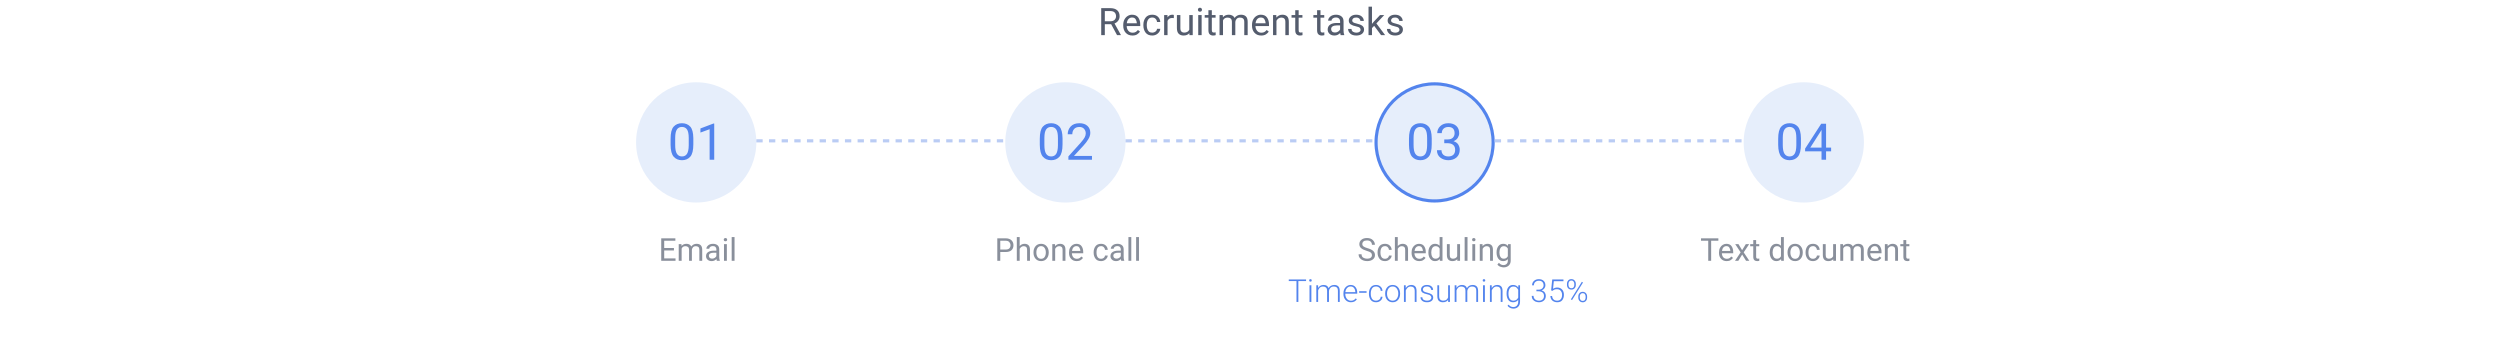
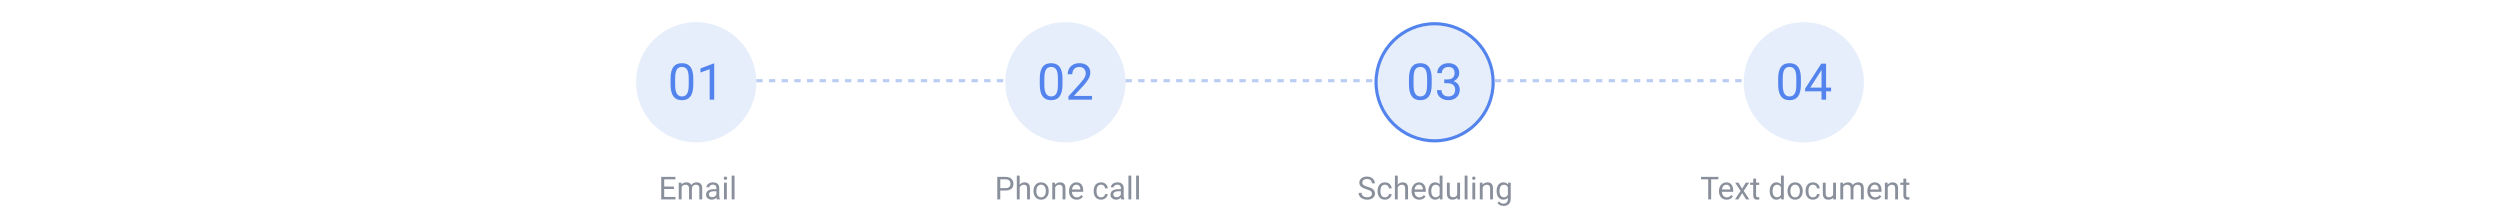
- <svg xmlns="http://www.w3.org/2000/svg" width="790" height="115" viewBox="0 0 790 115" fill="none">
-   <text fill="#898F9B" xml:space="preserve" style="white-space: pre" font-family="Roboto" font-size="10" letter-spacing="0em">
-     <tspan x="208.122" y="82.418">Email</tspan>
-   </text>
-   <text fill="#898F9B" xml:space="preserve" style="white-space: pre" font-family="Roboto" font-size="10" letter-spacing="0em">
-     <tspan x="314.316" y="82.418">Phone call</tspan>
-   </text>
-   <text fill="#898F9B" xml:space="preserve" style="white-space: pre" font-family="Roboto" font-size="10" letter-spacing="0em">
-     <tspan x="428.925" y="82.418">Scheduling</tspan>
-   </text>
-   <text fill="#898F9B" xml:space="preserve" style="white-space: pre" font-family="Roboto" font-size="10" letter-spacing="0em">
-     <tspan x="537.268" y="82.418">Text document</tspan>
-   </text>
-   <rect x="201" y="26" width="38" height="38" rx="19" fill="#E6EEFB" />
-   <text fill="#5384ED" xml:space="preserve" style="white-space: pre" font-family="Roboto" font-size="16" letter-spacing="0em">
-     <tspan x="211" y="50.469">01</tspan>
-   </text>
-   <line x1="239" y1="44.5" x2="317.667" y2="44.5" stroke="#BACCF4" stroke-dasharray="2 2" />
-   <rect x="317.667" y="26" width="38" height="38" rx="19" fill="#E6EEFB" />
-   <text fill="#5384ED" xml:space="preserve" style="white-space: pre" font-family="Roboto" font-size="16" letter-spacing="0em">
-     <tspan x="327.667" y="50.469">02</tspan>
-   </text>
-   <line x1="355.667" y1="44.5" x2="434.333" y2="44.5" stroke="#BACCF4" stroke-dasharray="2 2" />
-   <rect x="434.833" y="26.5" width="37" height="37" rx="18.5" fill="#E6EEFB" />
-   <text fill="#5384ED" xml:space="preserve" style="white-space: pre" font-family="Roboto" font-size="16" letter-spacing="0em">
-     <tspan x="444.333" y="50.469">03</tspan>
-   </text>
-   <rect x="434.833" y="26.5" width="37" height="37" rx="18.5" stroke="#5384ED" />
-   <line x1="472.333" y1="44.5" x2="551" y2="44.5" stroke="#BACCF4" stroke-dasharray="2 2" />
-   <rect x="551" y="26" width="38" height="38" rx="19" fill="#E6EEFB" />
-   <text fill="#5384ED" xml:space="preserve" style="white-space: pre" font-family="Roboto" font-size="16" letter-spacing="0em">
-     <tspan x="561" y="50.469">04</tspan>
-   </text>
-   <text fill="#545C6D" xml:space="preserve" style="white-space: pre" font-family="Roboto" font-size="12" letter-spacing="0em">
-     <tspan x="347" y="11.102">Recruitment tasks</tspan>
-   </text>
-   <text fill="#5384ED" xml:space="preserve" style="white-space: pre" font-family="Roboto" font-size="10" font-weight="300" letter-spacing="0em">
-     <tspan x="407" y="95.418">Time-consuming 35%</tspan>
-   </text>
+ <svg xmlns="http://www.w3.org/2000/svg" width="790" height="70" viewBox="0 0 790 70" fill="none">
+   <path d="M213.464 62.233V63H209.699V62.233H213.464ZM209.89 55.891V63H208.947V55.891H209.89ZM212.966 58.947V59.714H209.699V58.947H212.966ZM213.415 55.891V56.662H209.699V55.891H213.415ZM215.393 58.767V63H214.484V57.717H215.344L215.393 58.767ZM215.207 60.158L214.787 60.144C214.79 59.782 214.838 59.449 214.929 59.143C215.02 58.833 215.155 58.565 215.334 58.337C215.513 58.109 215.736 57.933 216.003 57.81C216.27 57.683 216.579 57.619 216.931 57.619C217.178 57.619 217.406 57.655 217.614 57.727C217.823 57.795 218.003 57.904 218.156 58.054C218.309 58.203 218.428 58.395 218.513 58.63C218.597 58.864 218.64 59.148 218.64 59.48V63H217.736V59.523C217.736 59.247 217.689 59.025 217.595 58.859C217.504 58.693 217.373 58.573 217.204 58.498C217.035 58.42 216.836 58.381 216.608 58.381C216.341 58.381 216.118 58.428 215.939 58.523C215.76 58.617 215.617 58.747 215.51 58.913C215.402 59.079 215.324 59.27 215.275 59.484C215.23 59.696 215.207 59.921 215.207 60.158ZM218.63 59.66L218.024 59.846C218.028 59.556 218.075 59.278 218.166 59.011C218.26 58.744 218.396 58.506 218.571 58.298C218.75 58.09 218.97 57.925 219.23 57.805C219.491 57.681 219.789 57.619 220.124 57.619C220.407 57.619 220.658 57.657 220.876 57.731C221.097 57.806 221.283 57.922 221.433 58.078C221.586 58.231 221.701 58.428 221.779 58.669C221.857 58.91 221.896 59.196 221.896 59.528V63H220.988V59.519C220.988 59.222 220.941 58.993 220.847 58.83C220.756 58.664 220.625 58.548 220.456 58.483C220.29 58.415 220.091 58.381 219.86 58.381C219.662 58.381 219.486 58.415 219.333 58.483C219.18 58.552 219.051 58.646 218.947 58.767C218.843 58.884 218.763 59.019 218.708 59.172C218.656 59.325 218.63 59.488 218.63 59.66ZM226.379 62.097V59.377C226.379 59.169 226.337 58.988 226.252 58.835C226.171 58.679 226.047 58.558 225.881 58.474C225.715 58.389 225.51 58.347 225.266 58.347C225.038 58.347 224.838 58.386 224.665 58.464C224.496 58.542 224.362 58.645 224.265 58.772C224.17 58.898 224.123 59.035 224.123 59.182H223.22C223.22 58.993 223.269 58.806 223.366 58.62C223.464 58.435 223.604 58.267 223.786 58.117C223.972 57.964 224.193 57.844 224.45 57.756C224.711 57.665 225 57.619 225.319 57.619C225.703 57.619 226.042 57.684 226.335 57.815C226.631 57.945 226.862 58.142 227.028 58.405C227.198 58.666 227.282 58.993 227.282 59.387V61.848C227.282 62.023 227.297 62.211 227.326 62.409C227.359 62.608 227.406 62.779 227.468 62.922V63H226.525C226.48 62.896 226.444 62.758 226.418 62.585C226.392 62.409 226.379 62.246 226.379 62.097ZM226.535 59.797L226.545 60.432H225.632C225.375 60.432 225.145 60.453 224.943 60.495C224.742 60.534 224.572 60.594 224.436 60.676C224.299 60.757 224.195 60.86 224.123 60.983C224.051 61.104 224.016 61.245 224.016 61.408C224.016 61.574 224.053 61.726 224.128 61.862C224.203 61.999 224.315 62.108 224.465 62.19C224.618 62.268 224.805 62.307 225.026 62.307C225.303 62.307 225.547 62.248 225.759 62.131C225.97 62.014 226.138 61.87 226.262 61.701C226.389 61.532 226.457 61.367 226.467 61.208L226.853 61.643C226.83 61.779 226.768 61.931 226.667 62.097C226.566 62.263 226.431 62.422 226.262 62.575C226.096 62.725 225.897 62.85 225.666 62.951C225.438 63.049 225.181 63.098 224.895 63.098C224.536 63.098 224.222 63.028 223.952 62.888C223.685 62.748 223.477 62.56 223.327 62.326C223.181 62.089 223.107 61.823 223.107 61.53C223.107 61.247 223.163 60.998 223.273 60.783C223.384 60.565 223.544 60.384 223.752 60.241C223.96 60.095 224.211 59.984 224.504 59.909C224.797 59.834 225.124 59.797 225.485 59.797H226.535ZM229.685 57.717V63H228.776V57.717H229.685ZM228.708 56.315C228.708 56.169 228.752 56.045 228.84 55.944C228.931 55.843 229.064 55.793 229.24 55.793C229.413 55.793 229.545 55.843 229.636 55.944C229.73 56.045 229.777 56.169 229.777 56.315C229.777 56.455 229.73 56.576 229.636 56.677C229.545 56.774 229.413 56.823 229.24 56.823C229.064 56.823 228.931 56.774 228.84 56.677C228.752 56.576 228.708 56.455 228.708 56.315ZM232.116 55.5V63H231.208V55.5H232.116Z" fill="#898F9B" />
+   <path d="M317.764 60.212H315.864V59.445H317.764C318.132 59.445 318.429 59.387 318.657 59.27C318.885 59.152 319.051 58.99 319.155 58.781C319.263 58.573 319.316 58.335 319.316 58.068C319.316 57.824 319.263 57.595 319.155 57.38C319.051 57.165 318.885 56.992 318.657 56.862C318.429 56.729 318.132 56.662 317.764 56.662H316.084V63H315.142V55.891H317.764C318.301 55.891 318.755 55.983 319.126 56.169C319.497 56.355 319.779 56.612 319.971 56.94C320.163 57.266 320.259 57.639 320.259 58.059C320.259 58.514 320.163 58.903 319.971 59.226C319.779 59.548 319.497 59.794 319.126 59.963C318.755 60.129 318.301 60.212 317.764 60.212ZM322.217 55.5V63H321.313V55.5H322.217ZM322.002 60.158L321.626 60.144C321.629 59.782 321.683 59.449 321.787 59.143C321.891 58.833 322.038 58.565 322.227 58.337C322.415 58.109 322.64 57.933 322.9 57.81C323.164 57.683 323.455 57.619 323.774 57.619C324.035 57.619 324.269 57.655 324.478 57.727C324.686 57.795 324.863 57.906 325.01 58.059C325.16 58.212 325.273 58.41 325.352 58.654C325.43 58.895 325.469 59.19 325.469 59.538V63H324.561V59.528C324.561 59.252 324.52 59.03 324.438 58.864C324.357 58.695 324.238 58.573 324.082 58.498C323.926 58.42 323.734 58.381 323.506 58.381C323.281 58.381 323.076 58.428 322.891 58.523C322.708 58.617 322.55 58.747 322.417 58.913C322.287 59.079 322.184 59.27 322.109 59.484C322.038 59.696 322.002 59.921 322.002 60.158ZM326.582 60.417V60.305C326.582 59.924 326.637 59.571 326.748 59.245C326.859 58.916 327.018 58.632 327.227 58.391C327.435 58.147 327.687 57.958 327.983 57.824C328.28 57.688 328.612 57.619 328.979 57.619C329.351 57.619 329.684 57.688 329.98 57.824C330.28 57.958 330.534 58.147 330.742 58.391C330.954 58.632 331.115 58.916 331.226 59.245C331.336 59.571 331.392 59.924 331.392 60.305V60.417C331.392 60.798 331.336 61.151 331.226 61.477C331.115 61.802 330.954 62.087 330.742 62.331C330.534 62.572 330.282 62.761 329.985 62.898C329.692 63.031 329.36 63.098 328.989 63.098C328.618 63.098 328.285 63.031 327.988 62.898C327.692 62.761 327.438 62.572 327.227 62.331C327.018 62.087 326.859 61.802 326.748 61.477C326.637 61.151 326.582 60.798 326.582 60.417ZM327.485 60.305V60.417C327.485 60.681 327.516 60.93 327.578 61.164C327.64 61.395 327.733 61.6 327.856 61.779C327.983 61.958 328.141 62.1 328.33 62.204C328.519 62.305 328.739 62.355 328.989 62.355C329.237 62.355 329.453 62.305 329.639 62.204C329.827 62.1 329.984 61.958 330.107 61.779C330.231 61.6 330.324 61.395 330.386 61.164C330.451 60.93 330.483 60.681 330.483 60.417V60.305C330.483 60.044 330.451 59.798 330.386 59.567C330.324 59.333 330.229 59.126 330.103 58.947C329.979 58.765 329.823 58.622 329.634 58.518C329.448 58.413 329.23 58.361 328.979 58.361C328.732 58.361 328.514 58.413 328.325 58.518C328.14 58.622 327.983 58.765 327.856 58.947C327.733 59.126 327.64 59.333 327.578 59.567C327.516 59.798 327.485 60.044 327.485 60.305ZM333.428 58.845V63H332.524V57.717H333.379L333.428 58.845ZM333.213 60.158L332.837 60.144C332.84 59.782 332.894 59.449 332.998 59.143C333.102 58.833 333.249 58.565 333.438 58.337C333.626 58.109 333.851 57.933 334.111 57.81C334.375 57.683 334.666 57.619 334.985 57.619C335.246 57.619 335.48 57.655 335.688 57.727C335.897 57.795 336.074 57.906 336.221 58.059C336.37 58.212 336.484 58.41 336.562 58.654C336.641 58.895 336.68 59.19 336.68 59.538V63H335.771V59.528C335.771 59.252 335.731 59.03 335.649 58.864C335.568 58.695 335.449 58.573 335.293 58.498C335.137 58.42 334.945 58.381 334.717 58.381C334.492 58.381 334.287 58.428 334.102 58.523C333.919 58.617 333.761 58.747 333.628 58.913C333.498 59.079 333.395 59.27 333.32 59.484C333.249 59.696 333.213 59.921 333.213 60.158ZM340.244 63.098C339.876 63.098 339.543 63.036 339.243 62.912C338.947 62.785 338.691 62.608 338.477 62.38C338.265 62.152 338.102 61.882 337.988 61.569C337.874 61.257 337.817 60.915 337.817 60.544V60.339C337.817 59.909 337.881 59.527 338.008 59.191C338.135 58.853 338.307 58.566 338.525 58.332C338.743 58.098 338.991 57.92 339.268 57.8C339.544 57.679 339.831 57.619 340.127 57.619C340.505 57.619 340.83 57.684 341.104 57.815C341.38 57.945 341.606 58.127 341.782 58.361C341.958 58.592 342.088 58.866 342.173 59.182C342.257 59.494 342.3 59.836 342.3 60.207V60.612H338.354V59.875H341.396V59.807C341.383 59.572 341.335 59.344 341.25 59.123C341.169 58.902 341.038 58.719 340.859 58.576C340.68 58.433 340.436 58.361 340.127 58.361C339.922 58.361 339.733 58.405 339.561 58.493C339.388 58.578 339.24 58.705 339.116 58.874C338.993 59.043 338.896 59.25 338.828 59.494C338.76 59.738 338.726 60.02 338.726 60.339V60.544C338.726 60.795 338.76 61.031 338.828 61.252C338.9 61.47 339.002 61.662 339.136 61.828C339.272 61.994 339.437 62.124 339.629 62.219C339.824 62.313 340.046 62.36 340.293 62.36C340.612 62.36 340.882 62.295 341.104 62.165C341.325 62.035 341.519 61.861 341.685 61.643L342.231 62.077C342.118 62.25 341.973 62.414 341.797 62.57C341.621 62.727 341.405 62.853 341.147 62.951C340.894 63.049 340.592 63.098 340.244 63.098ZM347.949 62.355C348.164 62.355 348.363 62.312 348.545 62.224C348.727 62.136 348.877 62.015 348.994 61.862C349.111 61.706 349.178 61.529 349.194 61.33H350.054C350.037 61.643 349.932 61.934 349.736 62.204C349.544 62.471 349.292 62.688 348.979 62.853C348.667 63.016 348.324 63.098 347.949 63.098C347.552 63.098 347.205 63.028 346.909 62.888C346.616 62.748 346.372 62.556 346.177 62.312C345.985 62.067 345.84 61.787 345.742 61.472C345.648 61.153 345.601 60.816 345.601 60.461V60.256C345.601 59.901 345.648 59.566 345.742 59.25C345.84 58.931 345.985 58.649 346.177 58.405C346.372 58.161 346.616 57.969 346.909 57.829C347.205 57.689 347.552 57.619 347.949 57.619C348.363 57.619 348.724 57.704 349.033 57.873C349.342 58.039 349.585 58.267 349.761 58.557C349.94 58.843 350.037 59.169 350.054 59.533H349.194C349.178 59.315 349.116 59.118 349.009 58.942C348.905 58.767 348.761 58.627 348.579 58.523C348.4 58.415 348.19 58.361 347.949 58.361C347.673 58.361 347.44 58.417 347.251 58.527C347.065 58.635 346.917 58.781 346.807 58.967C346.699 59.149 346.621 59.352 346.572 59.577C346.527 59.798 346.504 60.025 346.504 60.256V60.461C346.504 60.692 346.527 60.92 346.572 61.145C346.618 61.369 346.694 61.573 346.802 61.755C346.912 61.937 347.061 62.084 347.246 62.194C347.435 62.302 347.669 62.355 347.949 62.355ZM354.185 62.097V59.377C354.185 59.169 354.142 58.988 354.058 58.835C353.976 58.679 353.853 58.558 353.687 58.474C353.521 58.389 353.315 58.347 353.071 58.347C352.843 58.347 352.643 58.386 352.471 58.464C352.301 58.542 352.168 58.645 352.07 58.772C351.976 58.898 351.929 59.035 351.929 59.182H351.025C351.025 58.993 351.074 58.806 351.172 58.62C351.27 58.435 351.41 58.267 351.592 58.117C351.777 57.964 351.999 57.844 352.256 57.756C352.516 57.665 352.806 57.619 353.125 57.619C353.509 57.619 353.848 57.684 354.141 57.815C354.437 57.945 354.668 58.142 354.834 58.405C355.003 58.666 355.088 58.993 355.088 59.387V61.848C355.088 62.023 355.103 62.211 355.132 62.409C355.164 62.608 355.212 62.779 355.273 62.922V63H354.331C354.285 62.896 354.25 62.758 354.224 62.585C354.198 62.409 354.185 62.246 354.185 62.097ZM354.341 59.797L354.351 60.432H353.438C353.18 60.432 352.951 60.453 352.749 60.495C352.547 60.534 352.378 60.594 352.241 60.676C352.104 60.757 352 60.86 351.929 60.983C351.857 61.104 351.821 61.245 351.821 61.408C351.821 61.574 351.859 61.726 351.934 61.862C352.008 61.999 352.121 62.108 352.271 62.19C352.424 62.268 352.611 62.307 352.832 62.307C353.109 62.307 353.353 62.248 353.564 62.131C353.776 62.014 353.944 61.87 354.067 61.701C354.194 61.532 354.263 61.367 354.272 61.208L354.658 61.643C354.635 61.779 354.574 61.931 354.473 62.097C354.372 62.263 354.237 62.422 354.067 62.575C353.901 62.725 353.703 62.85 353.472 62.951C353.244 63.049 352.987 63.098 352.7 63.098C352.342 63.098 352.028 63.028 351.758 62.888C351.491 62.748 351.283 62.56 351.133 62.326C350.986 62.089 350.913 61.823 350.913 61.53C350.913 61.247 350.968 60.998 351.079 60.783C351.19 60.565 351.349 60.384 351.558 60.241C351.766 60.095 352.017 59.984 352.31 59.909C352.603 59.834 352.93 59.797 353.291 59.797H354.341ZM357.49 55.5V63H356.582V55.5H357.49ZM359.922 55.5V63H359.014V55.5H359.922Z" fill="#898F9B" />
+   <path d="M433.539 61.203C433.539 61.037 433.513 60.891 433.461 60.764C433.412 60.633 433.324 60.516 433.197 60.412C433.074 60.308 432.901 60.209 432.68 60.114C432.462 60.02 432.185 59.924 431.85 59.826C431.498 59.722 431.181 59.606 430.897 59.48C430.614 59.349 430.372 59.201 430.17 59.035C429.968 58.869 429.813 58.679 429.706 58.464C429.599 58.249 429.545 58.003 429.545 57.727C429.545 57.45 429.602 57.194 429.716 56.96C429.83 56.726 429.993 56.522 430.204 56.35C430.419 56.174 430.674 56.037 430.971 55.94C431.267 55.842 431.597 55.793 431.962 55.793C432.496 55.793 432.948 55.895 433.319 56.101C433.694 56.302 433.979 56.568 434.174 56.897C434.369 57.222 434.467 57.57 434.467 57.941H433.529C433.529 57.675 433.472 57.438 433.358 57.233C433.244 57.025 433.072 56.862 432.841 56.745C432.61 56.625 432.317 56.565 431.962 56.565C431.627 56.565 431.35 56.615 431.132 56.716C430.914 56.817 430.751 56.953 430.644 57.126C430.539 57.298 430.487 57.495 430.487 57.717C430.487 57.867 430.518 58.003 430.58 58.127C430.645 58.247 430.744 58.36 430.878 58.464C431.015 58.568 431.187 58.664 431.396 58.752C431.607 58.84 431.859 58.925 432.152 59.006C432.556 59.12 432.904 59.247 433.197 59.387C433.49 59.527 433.731 59.685 433.92 59.86C434.112 60.033 434.254 60.23 434.345 60.451C434.439 60.669 434.486 60.917 434.486 61.193C434.486 61.483 434.428 61.745 434.311 61.98C434.193 62.214 434.026 62.414 433.808 62.58C433.59 62.746 433.327 62.875 433.021 62.966C432.719 63.054 432.38 63.098 432.006 63.098C431.677 63.098 431.353 63.052 431.034 62.961C430.718 62.87 430.43 62.733 430.17 62.551C429.913 62.368 429.706 62.144 429.55 61.877C429.397 61.607 429.32 61.294 429.32 60.94H430.258C430.258 61.184 430.305 61.394 430.399 61.569C430.494 61.742 430.622 61.885 430.785 61.999C430.951 62.113 431.138 62.198 431.347 62.253C431.558 62.305 431.778 62.331 432.006 62.331C432.335 62.331 432.613 62.285 432.841 62.194C433.069 62.103 433.241 61.973 433.358 61.804C433.479 61.634 433.539 61.434 433.539 61.203ZM437.665 62.355C437.88 62.355 438.078 62.312 438.261 62.224C438.443 62.136 438.593 62.015 438.71 61.862C438.827 61.706 438.894 61.529 438.91 61.33H439.77C439.753 61.643 439.647 61.934 439.452 62.204C439.26 62.471 439.008 62.688 438.695 62.853C438.383 63.016 438.039 63.098 437.665 63.098C437.268 63.098 436.921 63.028 436.625 62.888C436.332 62.748 436.088 62.556 435.893 62.312C435.701 62.067 435.556 61.787 435.458 61.472C435.364 61.153 435.316 60.816 435.316 60.461V60.256C435.316 59.901 435.364 59.566 435.458 59.25C435.556 58.931 435.701 58.649 435.893 58.405C436.088 58.161 436.332 57.969 436.625 57.829C436.921 57.689 437.268 57.619 437.665 57.619C438.078 57.619 438.44 57.704 438.749 57.873C439.058 58.039 439.301 58.267 439.477 58.557C439.656 58.843 439.753 59.169 439.77 59.533H438.91C438.894 59.315 438.832 59.118 438.725 58.942C438.62 58.767 438.477 58.627 438.295 58.523C438.116 58.415 437.906 58.361 437.665 58.361C437.388 58.361 437.156 58.417 436.967 58.527C436.781 58.635 436.633 58.781 436.522 58.967C436.415 59.149 436.337 59.352 436.288 59.577C436.243 59.798 436.22 60.025 436.22 60.256V60.461C436.22 60.692 436.243 60.92 436.288 61.145C436.334 61.369 436.41 61.573 436.518 61.755C436.628 61.937 436.776 62.084 436.962 62.194C437.151 62.302 437.385 62.355 437.665 62.355ZM441.688 55.5V63H440.785V55.5H441.688ZM441.474 60.158L441.098 60.144C441.101 59.782 441.155 59.449 441.259 59.143C441.363 58.833 441.509 58.565 441.698 58.337C441.887 58.109 442.112 57.933 442.372 57.81C442.636 57.683 442.927 57.619 443.246 57.619C443.507 57.619 443.741 57.655 443.949 57.727C444.158 57.795 444.335 57.906 444.481 58.059C444.631 58.212 444.745 58.41 444.823 58.654C444.901 58.895 444.94 59.19 444.94 59.538V63H444.032V59.528C444.032 59.252 443.992 59.03 443.91 58.864C443.829 58.695 443.71 58.573 443.554 58.498C443.397 58.42 443.205 58.381 442.978 58.381C442.753 58.381 442.548 58.428 442.362 58.523C442.18 58.617 442.022 58.747 441.889 58.913C441.758 59.079 441.656 59.27 441.581 59.484C441.509 59.696 441.474 59.921 441.474 60.158ZM448.485 63.098C448.118 63.098 447.784 63.036 447.484 62.912C447.188 62.785 446.933 62.608 446.718 62.38C446.506 62.152 446.343 61.882 446.229 61.569C446.116 61.257 446.059 60.915 446.059 60.544V60.339C446.059 59.909 446.122 59.527 446.249 59.191C446.376 58.853 446.549 58.566 446.767 58.332C446.985 58.098 447.232 57.92 447.509 57.8C447.785 57.679 448.072 57.619 448.368 57.619C448.746 57.619 449.071 57.684 449.345 57.815C449.621 57.945 449.848 58.127 450.023 58.361C450.199 58.592 450.329 58.866 450.414 59.182C450.499 59.494 450.541 59.836 450.541 60.207V60.612H446.596V59.875H449.638V59.807C449.625 59.572 449.576 59.344 449.491 59.123C449.41 58.902 449.28 58.719 449.101 58.576C448.922 58.433 448.677 58.361 448.368 58.361C448.163 58.361 447.974 58.405 447.802 58.493C447.629 58.578 447.481 58.705 447.357 58.874C447.234 59.043 447.138 59.25 447.069 59.494C447.001 59.738 446.967 60.02 446.967 60.339V60.544C446.967 60.795 447.001 61.031 447.069 61.252C447.141 61.47 447.243 61.662 447.377 61.828C447.514 61.994 447.678 62.124 447.87 62.219C448.065 62.313 448.287 62.36 448.534 62.36C448.853 62.36 449.123 62.295 449.345 62.165C449.566 62.035 449.76 61.861 449.926 61.643L450.473 62.077C450.359 62.25 450.214 62.414 450.038 62.57C449.862 62.727 449.646 62.853 449.389 62.951C449.135 63.049 448.834 63.098 448.485 63.098ZM454.926 61.975V55.5H455.834V63H455.004L454.926 61.975ZM451.371 60.417V60.315C451.371 59.911 451.42 59.545 451.518 59.216C451.618 58.884 451.76 58.599 451.942 58.361C452.128 58.124 452.348 57.941 452.602 57.815C452.859 57.684 453.145 57.619 453.461 57.619C453.793 57.619 454.083 57.678 454.33 57.795C454.581 57.909 454.792 58.077 454.965 58.298C455.141 58.516 455.279 58.78 455.38 59.089C455.481 59.398 455.551 59.748 455.59 60.139V60.588C455.554 60.975 455.484 61.324 455.38 61.633C455.279 61.942 455.141 62.206 454.965 62.424C454.792 62.642 454.581 62.81 454.33 62.927C454.079 63.041 453.786 63.098 453.451 63.098C453.142 63.098 452.859 63.031 452.602 62.898C452.348 62.764 452.128 62.577 451.942 62.336C451.76 62.095 451.618 61.812 451.518 61.486C451.42 61.158 451.371 60.801 451.371 60.417ZM452.279 60.315V60.417C452.279 60.681 452.305 60.928 452.357 61.159C452.413 61.39 452.497 61.594 452.611 61.77C452.725 61.945 452.87 62.084 453.046 62.185C453.222 62.282 453.432 62.331 453.676 62.331C453.975 62.331 454.221 62.268 454.413 62.141C454.608 62.014 454.765 61.846 454.882 61.638C454.999 61.429 455.09 61.203 455.155 60.959V59.782C455.116 59.603 455.059 59.431 454.984 59.265C454.913 59.095 454.818 58.946 454.701 58.815C454.587 58.682 454.446 58.576 454.276 58.498C454.11 58.42 453.913 58.381 453.686 58.381C453.438 58.381 453.225 58.433 453.046 58.537C452.87 58.638 452.725 58.778 452.611 58.957C452.497 59.133 452.413 59.338 452.357 59.572C452.305 59.803 452.279 60.051 452.279 60.315ZM460.473 61.779V57.717H461.381V63H460.517L460.473 61.779ZM460.644 60.666L461.02 60.656C461.02 61.008 460.982 61.333 460.907 61.633C460.836 61.929 460.718 62.186 460.556 62.404C460.393 62.622 460.18 62.793 459.916 62.917C459.652 63.037 459.332 63.098 458.954 63.098C458.697 63.098 458.461 63.06 458.246 62.985C458.035 62.91 457.852 62.795 457.699 62.639C457.546 62.482 457.427 62.279 457.343 62.028C457.261 61.778 457.221 61.477 457.221 61.125V57.717H458.124V61.135C458.124 61.372 458.15 61.569 458.202 61.726C458.257 61.879 458.331 62.001 458.422 62.092C458.516 62.18 458.62 62.242 458.734 62.277C458.852 62.313 458.972 62.331 459.096 62.331C459.48 62.331 459.784 62.258 460.009 62.111C460.233 61.962 460.395 61.761 460.492 61.511C460.593 61.257 460.644 60.975 460.644 60.666ZM463.739 55.5V63H462.831V55.5H463.739ZM466.171 57.717V63H465.263V57.717H466.171ZM465.194 56.315C465.194 56.169 465.238 56.045 465.326 55.944C465.417 55.843 465.551 55.793 465.727 55.793C465.899 55.793 466.031 55.843 466.122 55.944C466.216 56.045 466.264 56.169 466.264 56.315C466.264 56.455 466.216 56.576 466.122 56.677C466.031 56.774 465.899 56.823 465.727 56.823C465.551 56.823 465.417 56.774 465.326 56.677C465.238 56.576 465.194 56.455 465.194 56.315ZM468.524 58.845V63H467.621V57.717H468.476L468.524 58.845ZM468.31 60.158L467.934 60.144C467.937 59.782 467.991 59.449 468.095 59.143C468.199 58.833 468.345 58.565 468.534 58.337C468.723 58.109 468.948 57.933 469.208 57.81C469.472 57.683 469.763 57.619 470.082 57.619C470.342 57.619 470.577 57.655 470.785 57.727C470.993 57.795 471.171 57.906 471.317 58.059C471.467 58.212 471.581 58.41 471.659 58.654C471.737 58.895 471.776 59.19 471.776 59.538V63H470.868V59.528C470.868 59.252 470.827 59.03 470.746 58.864C470.665 58.695 470.546 58.573 470.39 58.498C470.233 58.42 470.041 58.381 469.813 58.381C469.589 58.381 469.384 58.428 469.198 58.523C469.016 58.617 468.858 58.747 468.725 58.913C468.594 59.079 468.492 59.27 468.417 59.484C468.345 59.696 468.31 59.921 468.31 60.158ZM476.571 57.717H477.392V62.888C477.392 63.353 477.297 63.75 477.108 64.079C476.92 64.408 476.656 64.657 476.317 64.826C475.982 64.999 475.595 65.085 475.155 65.085C474.973 65.085 474.758 65.056 474.511 64.997C474.267 64.942 474.026 64.846 473.788 64.709C473.554 64.576 473.357 64.395 473.197 64.167L473.671 63.63C473.892 63.897 474.123 64.082 474.364 64.186C474.608 64.291 474.849 64.343 475.087 64.343C475.373 64.343 475.621 64.289 475.829 64.182C476.037 64.074 476.199 63.915 476.312 63.703C476.43 63.495 476.488 63.238 476.488 62.932V58.879L476.571 57.717ZM472.934 60.417V60.315C472.934 59.911 472.981 59.545 473.075 59.216C473.173 58.884 473.311 58.599 473.49 58.361C473.673 58.124 473.892 57.941 474.149 57.815C474.407 57.684 474.696 57.619 475.019 57.619C475.351 57.619 475.64 57.678 475.888 57.795C476.138 57.909 476.35 58.077 476.522 58.298C476.698 58.516 476.837 58.78 476.938 59.089C477.038 59.398 477.108 59.748 477.147 60.139V60.588C477.112 60.975 477.042 61.324 476.938 61.633C476.837 61.942 476.698 62.206 476.522 62.424C476.35 62.642 476.138 62.81 475.888 62.927C475.637 63.041 475.344 63.098 475.009 63.098C474.693 63.098 474.407 63.031 474.149 62.898C473.896 62.764 473.677 62.577 473.495 62.336C473.313 62.095 473.173 61.812 473.075 61.486C472.981 61.158 472.934 60.801 472.934 60.417ZM473.837 60.315V60.417C473.837 60.681 473.863 60.928 473.915 61.159C473.97 61.39 474.053 61.594 474.164 61.77C474.278 61.945 474.423 62.084 474.599 62.185C474.774 62.282 474.984 62.331 475.229 62.331C475.528 62.331 475.775 62.268 475.971 62.141C476.166 62.014 476.321 61.846 476.435 61.638C476.552 61.429 476.643 61.203 476.708 60.959V59.782C476.672 59.603 476.617 59.431 476.542 59.265C476.47 59.095 476.376 58.946 476.259 58.815C476.145 58.682 476.003 58.576 475.834 58.498C475.665 58.42 475.466 58.381 475.238 58.381C474.991 58.381 474.778 58.433 474.599 58.537C474.423 58.638 474.278 58.778 474.164 58.957C474.053 59.133 473.97 59.338 473.915 59.572C473.863 59.803 473.837 60.051 473.837 60.315Z" fill="#898F9B" />
+   <path d="M540.72 55.891V63H539.792V55.891H540.72ZM543.005 55.891V56.662H537.512V55.891H543.005ZM545.627 63.098C545.259 63.098 544.925 63.036 544.626 62.912C544.33 62.785 544.074 62.608 543.859 62.38C543.648 62.152 543.485 61.882 543.371 61.569C543.257 61.257 543.2 60.915 543.2 60.544V60.339C543.2 59.909 543.264 59.527 543.391 59.191C543.518 58.853 543.69 58.566 543.908 58.332C544.126 58.098 544.374 57.92 544.65 57.8C544.927 57.679 545.214 57.619 545.51 57.619C545.887 57.619 546.213 57.684 546.486 57.815C546.763 57.945 546.989 58.127 547.165 58.361C547.341 58.592 547.471 58.866 547.556 59.182C547.64 59.494 547.683 59.836 547.683 60.207V60.612H543.737V59.875H546.779V59.807C546.766 59.572 546.717 59.344 546.633 59.123C546.551 58.902 546.421 58.719 546.242 58.576C546.063 58.433 545.819 58.361 545.51 58.361C545.305 58.361 545.116 58.405 544.943 58.493C544.771 58.578 544.623 58.705 544.499 58.874C544.375 59.043 544.279 59.25 544.211 59.494C544.143 59.738 544.108 60.02 544.108 60.339V60.544C544.108 60.795 544.143 61.031 544.211 61.252C544.283 61.47 544.385 61.662 544.519 61.828C544.655 61.994 544.82 62.124 545.012 62.219C545.207 62.313 545.428 62.36 545.676 62.36C545.995 62.36 546.265 62.295 546.486 62.165C546.708 62.035 546.901 61.861 547.067 61.643L547.614 62.077C547.5 62.25 547.355 62.414 547.18 62.57C547.004 62.727 546.787 62.853 546.53 62.951C546.276 63.049 545.975 63.098 545.627 63.098ZM549.348 57.717L550.505 59.641L551.677 57.717H552.736L551.008 60.324L552.79 63H551.745L550.524 61.018L549.304 63H548.254L550.031 60.324L548.308 57.717H549.348ZM555.91 57.717V58.41H553.054V57.717H555.91ZM554.021 56.433H554.924V61.691C554.924 61.87 554.951 62.005 555.007 62.097C555.062 62.188 555.134 62.248 555.222 62.277C555.31 62.307 555.404 62.321 555.505 62.321C555.58 62.321 555.658 62.315 555.739 62.302C555.824 62.285 555.887 62.273 555.93 62.263L555.935 63C555.863 63.023 555.769 63.044 555.651 63.063C555.537 63.086 555.399 63.098 555.236 63.098C555.015 63.098 554.812 63.054 554.626 62.966C554.44 62.878 554.292 62.731 554.182 62.526C554.074 62.318 554.021 62.038 554.021 61.687V56.433ZM562.78 61.975V55.5H563.688V63H562.858L562.78 61.975ZM559.226 60.417V60.315C559.226 59.911 559.274 59.545 559.372 59.216C559.473 58.884 559.615 58.599 559.797 58.361C559.982 58.124 560.202 57.941 560.456 57.815C560.713 57.684 561 57.619 561.315 57.619C561.647 57.619 561.937 57.678 562.185 57.795C562.435 57.909 562.647 58.077 562.819 58.298C562.995 58.516 563.133 58.78 563.234 59.089C563.335 59.398 563.405 59.748 563.444 60.139V60.588C563.409 60.975 563.339 61.324 563.234 61.633C563.133 61.942 562.995 62.206 562.819 62.424C562.647 62.642 562.435 62.81 562.185 62.927C561.934 63.041 561.641 63.098 561.306 63.098C560.996 63.098 560.713 63.031 560.456 62.898C560.202 62.764 559.982 62.577 559.797 62.336C559.615 62.095 559.473 61.812 559.372 61.486C559.274 61.158 559.226 60.801 559.226 60.417ZM560.134 60.315V60.417C560.134 60.681 560.16 60.928 560.212 61.159C560.267 61.39 560.352 61.594 560.466 61.77C560.58 61.945 560.725 62.084 560.9 62.185C561.076 62.282 561.286 62.331 561.53 62.331C561.83 62.331 562.076 62.268 562.268 62.141C562.463 62.014 562.619 61.846 562.736 61.638C562.854 61.429 562.945 61.203 563.01 60.959V59.782C562.971 59.603 562.914 59.431 562.839 59.265C562.767 59.095 562.673 58.946 562.556 58.815C562.442 58.682 562.3 58.576 562.131 58.498C561.965 58.42 561.768 58.381 561.54 58.381C561.293 58.381 561.079 58.433 560.9 58.537C560.725 58.638 560.58 58.778 560.466 58.957C560.352 59.133 560.267 59.338 560.212 59.572C560.16 59.803 560.134 60.051 560.134 60.315ZM564.855 60.417V60.305C564.855 59.924 564.911 59.571 565.021 59.245C565.132 58.916 565.292 58.632 565.5 58.391C565.708 58.147 565.961 57.958 566.257 57.824C566.553 57.688 566.885 57.619 567.253 57.619C567.624 57.619 567.958 57.688 568.254 57.824C568.553 57.958 568.807 58.147 569.016 58.391C569.227 58.632 569.388 58.916 569.499 59.245C569.61 59.571 569.665 59.924 569.665 60.305V60.417C569.665 60.798 569.61 61.151 569.499 61.477C569.388 61.802 569.227 62.087 569.016 62.331C568.807 62.572 568.555 62.761 568.259 62.898C567.966 63.031 567.634 63.098 567.263 63.098C566.892 63.098 566.558 63.031 566.262 62.898C565.965 62.761 565.712 62.572 565.5 62.331C565.292 62.087 565.132 61.802 565.021 61.477C564.911 61.151 564.855 60.798 564.855 60.417ZM565.759 60.305V60.417C565.759 60.681 565.79 60.93 565.852 61.164C565.913 61.395 566.006 61.6 566.13 61.779C566.257 61.958 566.415 62.1 566.604 62.204C566.792 62.305 567.012 62.355 567.263 62.355C567.51 62.355 567.727 62.305 567.912 62.204C568.101 62.1 568.257 61.958 568.381 61.779C568.505 61.6 568.597 61.395 568.659 61.164C568.724 60.93 568.757 60.681 568.757 60.417V60.305C568.757 60.044 568.724 59.798 568.659 59.567C568.597 59.333 568.503 59.126 568.376 58.947C568.252 58.765 568.096 58.622 567.907 58.518C567.722 58.413 567.504 58.361 567.253 58.361C567.006 58.361 566.787 58.413 566.599 58.518C566.413 58.622 566.257 58.765 566.13 58.947C566.006 59.126 565.913 59.333 565.852 59.567C565.79 59.798 565.759 60.044 565.759 60.305ZM572.912 62.355C573.127 62.355 573.326 62.312 573.508 62.224C573.69 62.136 573.84 62.015 573.957 61.862C574.074 61.706 574.141 61.529 574.157 61.33H575.017C575 61.643 574.895 61.934 574.699 62.204C574.507 62.471 574.255 62.688 573.942 62.853C573.63 63.016 573.286 63.098 572.912 63.098C572.515 63.098 572.168 63.028 571.872 62.888C571.579 62.748 571.335 62.556 571.14 62.312C570.948 62.067 570.803 61.787 570.705 61.472C570.611 61.153 570.563 60.816 570.563 60.461V60.256C570.563 59.901 570.611 59.566 570.705 59.25C570.803 58.931 570.948 58.649 571.14 58.405C571.335 58.161 571.579 57.969 571.872 57.829C572.168 57.689 572.515 57.619 572.912 57.619C573.326 57.619 573.687 57.704 573.996 57.873C574.305 58.039 574.548 58.267 574.724 58.557C574.903 58.843 575 59.169 575.017 59.533H574.157C574.141 59.315 574.079 59.118 573.972 58.942C573.868 58.767 573.724 58.627 573.542 58.523C573.363 58.415 573.153 58.361 572.912 58.361C572.635 58.361 572.403 58.417 572.214 58.527C572.028 58.635 571.88 58.781 571.77 58.967C571.662 59.149 571.584 59.352 571.535 59.577C571.49 59.798 571.467 60.025 571.467 60.256V60.461C571.467 60.692 571.49 60.92 571.535 61.145C571.581 61.369 571.657 61.573 571.765 61.755C571.875 61.937 572.023 62.084 572.209 62.194C572.398 62.302 572.632 62.355 572.912 62.355ZM579.265 61.779V57.717H580.173V63H579.309L579.265 61.779ZM579.436 60.666L579.812 60.656C579.812 61.008 579.774 61.333 579.699 61.633C579.628 61.929 579.51 62.186 579.348 62.404C579.185 62.622 578.972 62.793 578.708 62.917C578.444 63.037 578.124 63.098 577.746 63.098C577.489 63.098 577.253 63.06 577.038 62.985C576.826 62.91 576.644 62.795 576.491 62.639C576.338 62.482 576.219 62.279 576.135 62.028C576.053 61.778 576.013 61.477 576.013 61.125V57.717H576.916V61.135C576.916 61.372 576.942 61.569 576.994 61.726C577.049 61.879 577.123 62.001 577.214 62.092C577.308 62.18 577.412 62.242 577.526 62.277C577.644 62.313 577.764 62.331 577.888 62.331C578.272 62.331 578.576 62.258 578.801 62.111C579.025 61.962 579.187 61.761 579.284 61.511C579.385 61.257 579.436 60.975 579.436 60.666ZM582.448 58.767V63H581.54V57.717H582.399L582.448 58.767ZM582.263 60.158L581.843 60.144C581.846 59.782 581.893 59.449 581.984 59.143C582.076 58.833 582.211 58.565 582.39 58.337C582.569 58.109 582.792 57.933 583.059 57.81C583.326 57.683 583.635 57.619 583.986 57.619C584.234 57.619 584.462 57.655 584.67 57.727C584.878 57.795 585.059 57.904 585.212 58.054C585.365 58.203 585.484 58.395 585.568 58.63C585.653 58.864 585.695 59.148 585.695 59.48V63H584.792V59.523C584.792 59.247 584.745 59.025 584.65 58.859C584.559 58.693 584.429 58.573 584.26 58.498C584.09 58.42 583.892 58.381 583.664 58.381C583.397 58.381 583.174 58.428 582.995 58.523C582.816 58.617 582.673 58.747 582.565 58.913C582.458 59.079 582.38 59.27 582.331 59.484C582.285 59.696 582.263 59.921 582.263 60.158ZM585.686 59.66L585.08 59.846C585.083 59.556 585.131 59.278 585.222 59.011C585.316 58.744 585.451 58.506 585.627 58.298C585.806 58.09 586.026 57.925 586.286 57.805C586.547 57.681 586.844 57.619 587.18 57.619C587.463 57.619 587.714 57.657 587.932 57.731C588.153 57.806 588.339 57.922 588.488 58.078C588.641 58.231 588.757 58.428 588.835 58.669C588.913 58.91 588.952 59.196 588.952 59.528V63H588.044V59.519C588.044 59.222 587.997 58.993 587.902 58.83C587.811 58.664 587.681 58.548 587.512 58.483C587.346 58.415 587.147 58.381 586.916 58.381C586.717 58.381 586.542 58.415 586.389 58.483C586.236 58.552 586.107 58.646 586.003 58.767C585.899 58.884 585.819 59.019 585.764 59.172C585.712 59.325 585.686 59.488 585.686 59.66ZM592.512 63.098C592.144 63.098 591.81 63.036 591.511 62.912C591.215 62.785 590.959 62.608 590.744 62.38C590.533 62.152 590.37 61.882 590.256 61.569C590.142 61.257 590.085 60.915 590.085 60.544V60.339C590.085 59.909 590.148 59.527 590.275 59.191C590.402 58.853 590.575 58.566 590.793 58.332C591.011 58.098 591.258 57.92 591.535 57.8C591.812 57.679 592.098 57.619 592.395 57.619C592.772 57.619 593.098 57.684 593.371 57.815C593.648 57.945 593.874 58.127 594.05 58.361C594.226 58.592 594.356 58.866 594.44 59.182C594.525 59.494 594.567 59.836 594.567 60.207V60.612H590.622V59.875H593.664V59.807C593.651 59.572 593.602 59.344 593.518 59.123C593.436 58.902 593.306 58.719 593.127 58.576C592.948 58.433 592.704 58.361 592.395 58.361C592.189 58.361 592.001 58.405 591.828 58.493C591.656 58.578 591.507 58.705 591.384 58.874C591.26 59.043 591.164 59.25 591.096 59.494C591.027 59.738 590.993 60.02 590.993 60.339V60.544C590.993 60.795 591.027 61.031 591.096 61.252C591.167 61.47 591.27 61.662 591.403 61.828C591.54 61.994 591.704 62.124 591.896 62.219C592.092 62.313 592.313 62.36 592.561 62.36C592.88 62.36 593.15 62.295 593.371 62.165C593.592 62.035 593.786 61.861 593.952 61.643L594.499 62.077C594.385 62.25 594.24 62.414 594.064 62.57C593.889 62.727 593.672 62.853 593.415 62.951C593.161 63.049 592.86 63.098 592.512 63.098ZM596.525 58.845V63H595.622V57.717H596.477L596.525 58.845ZM596.311 60.158L595.935 60.144C595.938 59.782 595.992 59.449 596.096 59.143C596.2 58.833 596.346 58.565 596.535 58.337C596.724 58.109 596.949 57.933 597.209 57.81C597.473 57.683 597.764 57.619 598.083 57.619C598.343 57.619 598.578 57.655 598.786 57.727C598.994 57.795 599.172 57.906 599.318 58.059C599.468 58.212 599.582 58.41 599.66 58.654C599.738 58.895 599.777 59.19 599.777 59.538V63H598.869V59.528C598.869 59.252 598.828 59.03 598.747 58.864C598.666 58.695 598.547 58.573 598.391 58.498C598.234 58.42 598.042 58.381 597.814 58.381C597.59 58.381 597.385 58.428 597.199 58.523C597.017 58.617 596.859 58.747 596.726 58.913C596.595 59.079 596.493 59.27 596.418 59.484C596.346 59.696 596.311 59.921 596.311 60.158ZM603.361 57.717V58.41H600.505V57.717H603.361ZM601.472 56.433H602.375V61.691C602.375 61.87 602.403 62.005 602.458 62.097C602.513 62.188 602.585 62.248 602.673 62.277C602.761 62.307 602.855 62.321 602.956 62.321C603.031 62.321 603.109 62.315 603.19 62.302C603.275 62.285 603.339 62.273 603.381 62.263L603.386 63C603.314 63.023 603.22 63.044 603.103 63.063C602.989 63.086 602.85 63.098 602.688 63.098C602.466 63.098 602.263 63.054 602.077 62.966C601.892 62.878 601.743 62.731 601.633 62.526C601.525 62.318 601.472 62.038 601.472 61.687V56.433Z" fill="#898F9B" />
+   <rect x="201" y="7" width="38" height="38" rx="19" fill="#E6EEFB" />
+   <path d="M219.086 24.906V26.641C219.086 27.573 219.003 28.359 218.836 29C218.669 29.641 218.43 30.156 218.117 30.547C217.805 30.938 217.427 31.221 216.984 31.398C216.547 31.57 216.052 31.656 215.5 31.656C215.062 31.656 214.659 31.602 214.289 31.492C213.919 31.383 213.586 31.208 213.289 30.969C212.997 30.724 212.747 30.406 212.539 30.016C212.331 29.625 212.172 29.151 212.062 28.594C211.953 28.037 211.898 27.385 211.898 26.641V24.906C211.898 23.974 211.982 23.193 212.148 22.562C212.32 21.932 212.562 21.427 212.875 21.047C213.188 20.662 213.562 20.385 214 20.219C214.443 20.052 214.938 19.969 215.484 19.969C215.927 19.969 216.333 20.023 216.703 20.133C217.078 20.237 217.411 20.406 217.703 20.641C217.995 20.87 218.242 21.177 218.445 21.562C218.654 21.943 218.812 22.409 218.922 22.961C219.031 23.513 219.086 24.162 219.086 24.906ZM217.633 26.875V24.664C217.633 24.154 217.602 23.706 217.539 23.32C217.482 22.93 217.396 22.596 217.281 22.32C217.167 22.044 217.021 21.82 216.844 21.648C216.672 21.477 216.471 21.352 216.242 21.273C216.018 21.19 215.766 21.148 215.484 21.148C215.141 21.148 214.836 21.213 214.57 21.344C214.305 21.469 214.081 21.669 213.898 21.945C213.721 22.221 213.586 22.583 213.492 23.031C213.398 23.479 213.352 24.023 213.352 24.664V26.875C213.352 27.385 213.38 27.836 213.438 28.227C213.5 28.617 213.591 28.956 213.711 29.242C213.831 29.523 213.977 29.755 214.148 29.938C214.32 30.12 214.518 30.255 214.742 30.344C214.971 30.427 215.224 30.469 215.5 30.469C215.854 30.469 216.164 30.401 216.43 30.266C216.695 30.13 216.917 29.919 217.094 29.633C217.276 29.341 217.411 28.969 217.5 28.516C217.589 28.057 217.633 27.51 217.633 26.875ZM225.695 20.062V31.5H224.25V21.867L221.336 22.93V21.625L225.469 20.062H225.695Z" fill="#5384ED" />
+   <line x1="239" y1="25.5" x2="317.667" y2="25.5" stroke="#BACCF4" stroke-dasharray="2 2" />
+   <rect x="317.667" y="7" width="38" height="38" rx="19" fill="#E6EEFB" />
+   <path d="M335.753 24.906V26.641C335.753 27.573 335.669 28.359 335.503 29C335.336 29.641 335.096 30.156 334.784 30.547C334.471 30.938 334.094 31.221 333.651 31.398C333.214 31.57 332.719 31.656 332.167 31.656C331.729 31.656 331.326 31.602 330.956 31.492C330.586 31.383 330.253 31.208 329.956 30.969C329.664 30.724 329.414 30.406 329.206 30.016C328.997 29.625 328.839 29.151 328.729 28.594C328.62 28.037 328.565 27.385 328.565 26.641V24.906C328.565 23.974 328.648 23.193 328.815 22.562C328.987 21.932 329.229 21.427 329.542 21.047C329.854 20.662 330.229 20.385 330.667 20.219C331.109 20.052 331.604 19.969 332.151 19.969C332.594 19.969 333 20.023 333.37 20.133C333.745 20.237 334.078 20.406 334.37 20.641C334.661 20.87 334.909 21.177 335.112 21.562C335.32 21.943 335.479 22.409 335.589 22.961C335.698 23.513 335.753 24.162 335.753 24.906ZM334.299 26.875V24.664C334.299 24.154 334.268 23.706 334.206 23.32C334.148 22.93 334.062 22.596 333.948 22.32C333.833 22.044 333.687 21.82 333.51 21.648C333.339 21.477 333.138 21.352 332.909 21.273C332.685 21.19 332.432 21.148 332.151 21.148C331.807 21.148 331.503 21.213 331.237 21.344C330.971 21.469 330.747 21.669 330.565 21.945C330.388 22.221 330.253 22.583 330.159 23.031C330.065 23.479 330.018 24.023 330.018 24.664V26.875C330.018 27.385 330.047 27.836 330.104 28.227C330.167 28.617 330.258 28.956 330.378 29.242C330.497 29.523 330.643 29.755 330.815 29.938C330.987 30.12 331.185 30.255 331.409 30.344C331.638 30.427 331.891 30.469 332.167 30.469C332.521 30.469 332.831 30.401 333.096 30.266C333.362 30.13 333.583 29.919 333.76 29.633C333.943 29.341 334.078 28.969 334.167 28.516C334.255 28.057 334.299 27.51 334.299 26.875ZM345.065 30.312V31.5H337.62V30.461L341.346 26.312C341.805 25.802 342.159 25.37 342.409 25.016C342.664 24.656 342.841 24.336 342.94 24.055C343.044 23.768 343.096 23.477 343.096 23.18C343.096 22.805 343.018 22.466 342.862 22.164C342.711 21.857 342.487 21.612 342.19 21.43C341.893 21.247 341.534 21.156 341.112 21.156C340.607 21.156 340.185 21.255 339.846 21.453C339.513 21.646 339.263 21.917 339.096 22.266C338.93 22.615 338.846 23.016 338.846 23.469H337.401C337.401 22.828 337.542 22.242 337.823 21.711C338.104 21.18 338.521 20.758 339.073 20.445C339.625 20.128 340.305 19.969 341.112 19.969C341.831 19.969 342.445 20.096 342.956 20.352C343.466 20.602 343.857 20.956 344.128 21.414C344.404 21.867 344.542 22.398 344.542 23.008C344.542 23.341 344.484 23.68 344.37 24.023C344.26 24.362 344.107 24.701 343.909 25.039C343.716 25.378 343.49 25.711 343.229 26.039C342.974 26.367 342.701 26.69 342.409 27.008L339.362 30.312H345.065Z" fill="#5384ED" />
+   <line x1="355.667" y1="25.5" x2="434.333" y2="25.5" stroke="#BACCF4" stroke-dasharray="2 2" />
+   <rect x="434.833" y="7.5" width="37" height="37" rx="18.5" fill="#E6EEFB" />
+   <path d="M452.419 24.906V26.641C452.419 27.573 452.336 28.359 452.169 29C452.003 29.641 451.763 30.156 451.451 30.547C451.138 30.938 450.76 31.221 450.318 31.398C449.88 31.57 449.385 31.656 448.833 31.656C448.396 31.656 447.992 31.602 447.622 31.492C447.253 31.383 446.919 31.208 446.622 30.969C446.331 30.724 446.081 30.406 445.872 30.016C445.664 29.625 445.505 29.151 445.396 28.594C445.286 28.037 445.232 27.385 445.232 26.641V24.906C445.232 23.974 445.315 23.193 445.482 22.562C445.654 21.932 445.896 21.427 446.208 21.047C446.521 20.662 446.896 20.385 447.333 20.219C447.776 20.052 448.271 19.969 448.818 19.969C449.26 19.969 449.667 20.023 450.036 20.133C450.411 20.237 450.745 20.406 451.036 20.641C451.328 20.87 451.576 21.177 451.779 21.562C451.987 21.943 452.146 22.409 452.255 22.961C452.365 23.513 452.419 24.162 452.419 24.906ZM450.966 26.875V24.664C450.966 24.154 450.935 23.706 450.872 23.32C450.815 22.93 450.729 22.596 450.615 22.32C450.5 22.044 450.354 21.82 450.177 21.648C450.005 21.477 449.805 21.352 449.576 21.273C449.352 21.19 449.099 21.148 448.818 21.148C448.474 21.148 448.169 21.213 447.904 21.344C447.638 21.469 447.414 21.669 447.232 21.945C447.055 22.221 446.919 22.583 446.826 23.031C446.732 23.479 446.685 24.023 446.685 24.664V26.875C446.685 27.385 446.714 27.836 446.771 28.227C446.833 28.617 446.924 28.956 447.044 29.242C447.164 29.523 447.31 29.755 447.482 29.938C447.654 30.12 447.852 30.255 448.076 30.344C448.305 30.427 448.557 30.469 448.833 30.469C449.187 30.469 449.497 30.401 449.763 30.266C450.029 30.13 450.25 29.919 450.427 29.633C450.609 29.341 450.745 28.969 450.833 28.516C450.922 28.057 450.966 27.51 450.966 26.875ZM456.388 25.102H457.419C457.924 25.102 458.341 25.018 458.669 24.852C459.003 24.68 459.25 24.448 459.411 24.156C459.578 23.859 459.661 23.526 459.661 23.156C459.661 22.719 459.589 22.352 459.443 22.055C459.297 21.758 459.078 21.534 458.786 21.383C458.495 21.232 458.125 21.156 457.677 21.156C457.271 21.156 456.911 21.237 456.599 21.398C456.292 21.555 456.049 21.779 455.872 22.07C455.701 22.362 455.615 22.706 455.615 23.102H454.169C454.169 22.523 454.315 21.997 454.607 21.523C454.898 21.049 455.307 20.672 455.833 20.391C456.365 20.109 456.979 19.969 457.677 19.969C458.365 19.969 458.966 20.091 459.482 20.336C459.997 20.576 460.398 20.935 460.685 21.414C460.971 21.888 461.115 22.479 461.115 23.188C461.115 23.474 461.047 23.781 460.911 24.109C460.781 24.432 460.576 24.734 460.294 25.016C460.018 25.297 459.659 25.529 459.216 25.711C458.773 25.888 458.242 25.977 457.622 25.977H456.388V25.102ZM456.388 26.289V25.422H457.622C458.346 25.422 458.945 25.508 459.419 25.68C459.893 25.852 460.266 26.081 460.536 26.367C460.812 26.654 461.005 26.969 461.115 27.312C461.229 27.651 461.286 27.99 461.286 28.328C461.286 28.859 461.195 29.331 461.013 29.742C460.836 30.154 460.583 30.503 460.255 30.789C459.932 31.076 459.552 31.292 459.115 31.438C458.677 31.583 458.201 31.656 457.685 31.656C457.19 31.656 456.724 31.586 456.286 31.445C455.854 31.305 455.471 31.102 455.138 30.836C454.805 30.565 454.544 30.234 454.357 29.844C454.169 29.448 454.076 28.997 454.076 28.492H455.521C455.521 28.888 455.607 29.234 455.779 29.531C455.956 29.828 456.206 30.06 456.529 30.227C456.857 30.388 457.242 30.469 457.685 30.469C458.128 30.469 458.508 30.393 458.826 30.242C459.148 30.086 459.396 29.852 459.568 29.539C459.745 29.227 459.833 28.833 459.833 28.359C459.833 27.885 459.734 27.497 459.536 27.195C459.339 26.888 459.057 26.662 458.693 26.516C458.333 26.365 457.909 26.289 457.419 26.289H456.388Z" fill="#5384ED" />
+   <rect x="434.833" y="7.5" width="37" height="37" rx="18.5" stroke="#5384ED" />
+   <line x1="472.333" y1="25.5" x2="551" y2="25.5" stroke="#BACCF4" stroke-dasharray="2 2" />
+   <rect x="551" y="7" width="38" height="38" rx="19" fill="#E6EEFB" />
+   <path d="M569.086 24.906V26.641C569.086 27.573 569.003 28.359 568.836 29C568.669 29.641 568.43 30.156 568.117 30.547C567.805 30.938 567.427 31.221 566.984 31.398C566.547 31.57 566.052 31.656 565.5 31.656C565.062 31.656 564.659 31.602 564.289 31.492C563.919 31.383 563.586 31.208 563.289 30.969C562.997 30.724 562.747 30.406 562.539 30.016C562.331 29.625 562.172 29.151 562.062 28.594C561.953 28.037 561.898 27.385 561.898 26.641V24.906C561.898 23.974 561.982 23.193 562.148 22.562C562.32 21.932 562.562 21.427 562.875 21.047C563.188 20.662 563.562 20.385 564 20.219C564.443 20.052 564.938 19.969 565.484 19.969C565.927 19.969 566.333 20.023 566.703 20.133C567.078 20.237 567.411 20.406 567.703 20.641C567.995 20.87 568.242 21.177 568.445 21.562C568.654 21.943 568.812 22.409 568.922 22.961C569.031 23.513 569.086 24.162 569.086 24.906ZM567.633 26.875V24.664C567.633 24.154 567.602 23.706 567.539 23.32C567.482 22.93 567.396 22.596 567.281 22.32C567.167 22.044 567.021 21.82 566.844 21.648C566.672 21.477 566.471 21.352 566.242 21.273C566.018 21.19 565.766 21.148 565.484 21.148C565.141 21.148 564.836 21.213 564.57 21.344C564.305 21.469 564.081 21.669 563.898 21.945C563.721 22.221 563.586 22.583 563.492 23.031C563.398 23.479 563.352 24.023 563.352 24.664V26.875C563.352 27.385 563.38 27.836 563.438 28.227C563.5 28.617 563.591 28.956 563.711 29.242C563.831 29.523 563.977 29.755 564.148 29.938C564.32 30.12 564.518 30.255 564.742 30.344C564.971 30.427 565.224 30.469 565.5 30.469C565.854 30.469 566.164 30.401 566.43 30.266C566.695 30.13 566.917 29.919 567.094 29.633C567.276 29.341 567.411 28.969 567.5 28.516C567.589 28.057 567.633 27.51 567.633 26.875ZM578.633 27.672V28.859H570.414V28.008L575.508 20.125H576.688L575.422 22.406L572.055 27.672H578.633ZM577.047 20.125V31.5H575.602V20.125H577.047Z" fill="#5384ED" />
</svg>
